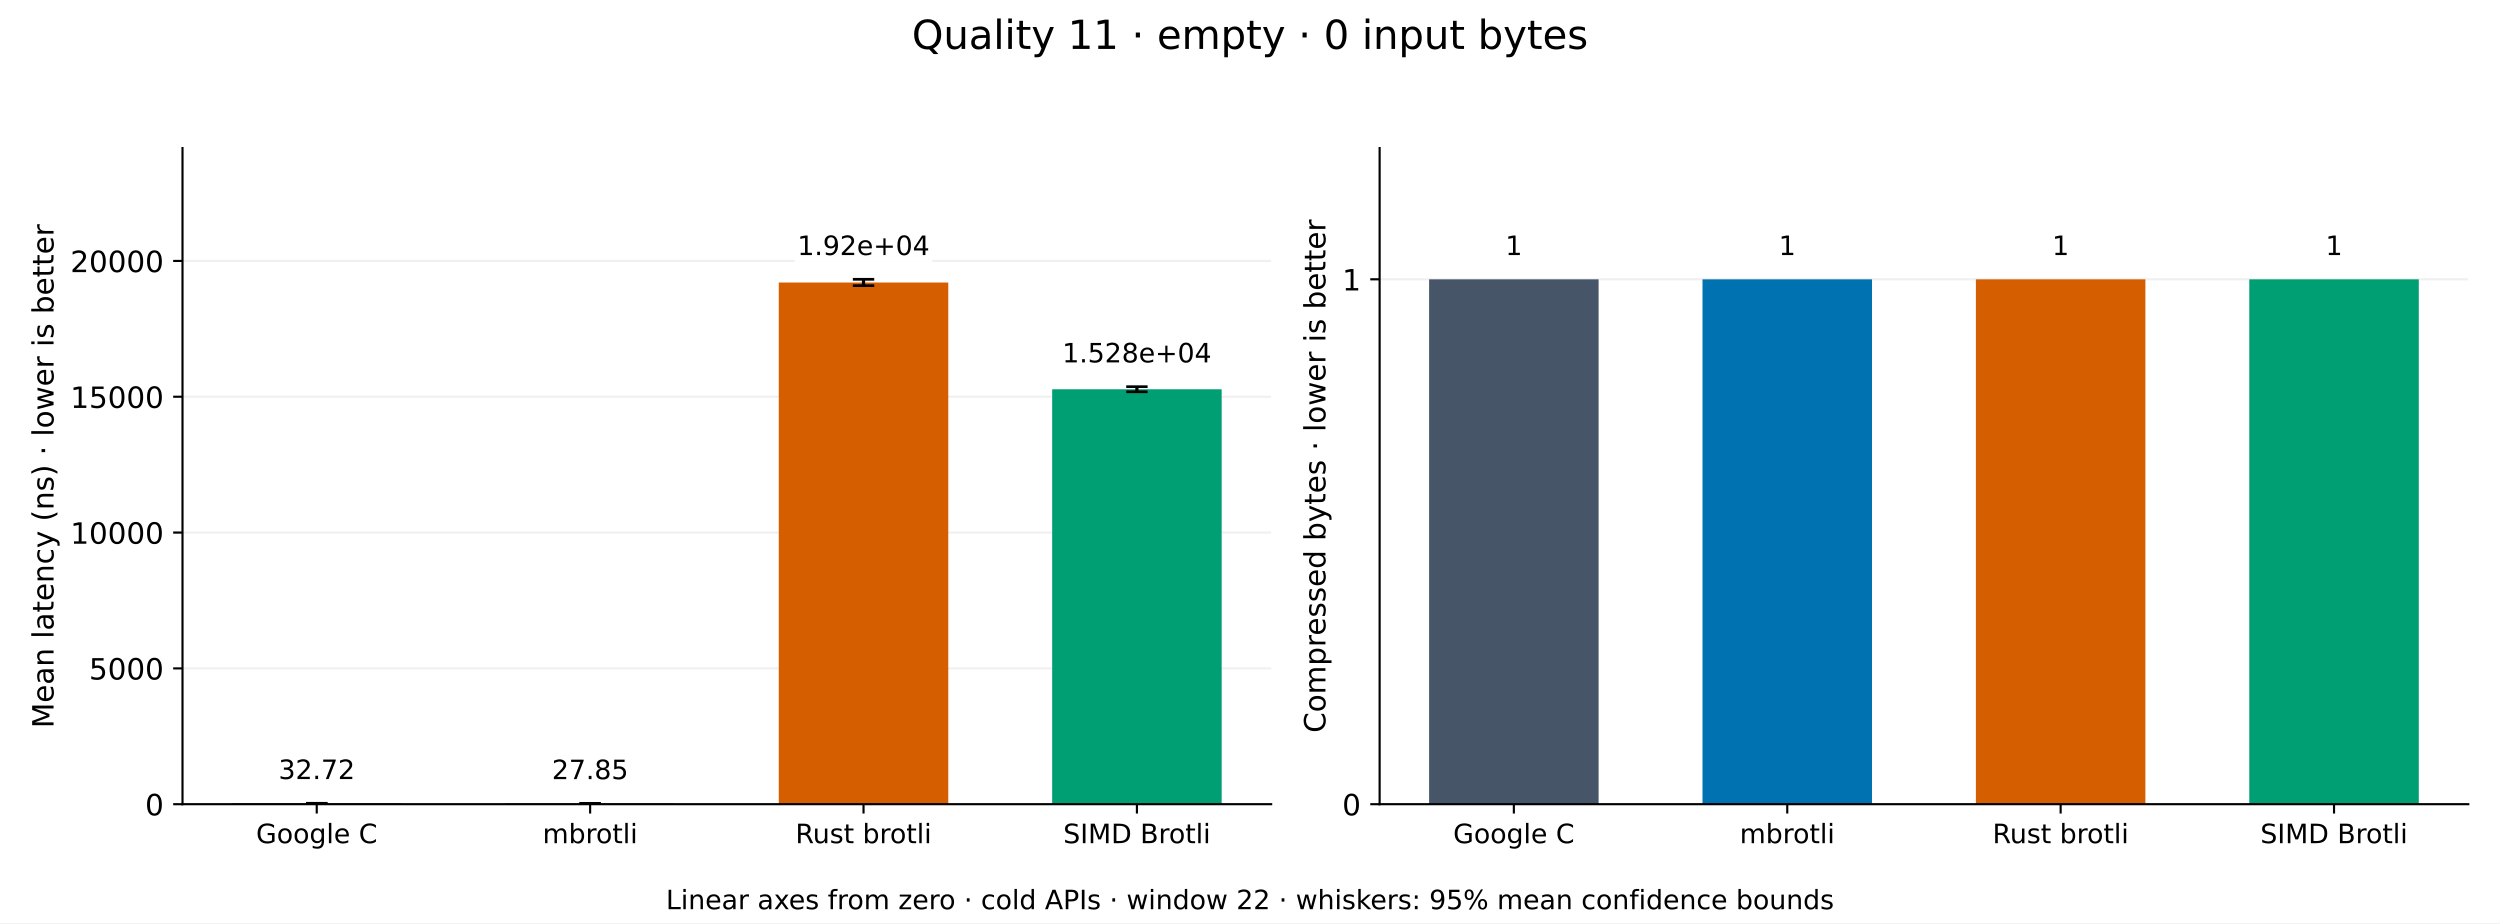
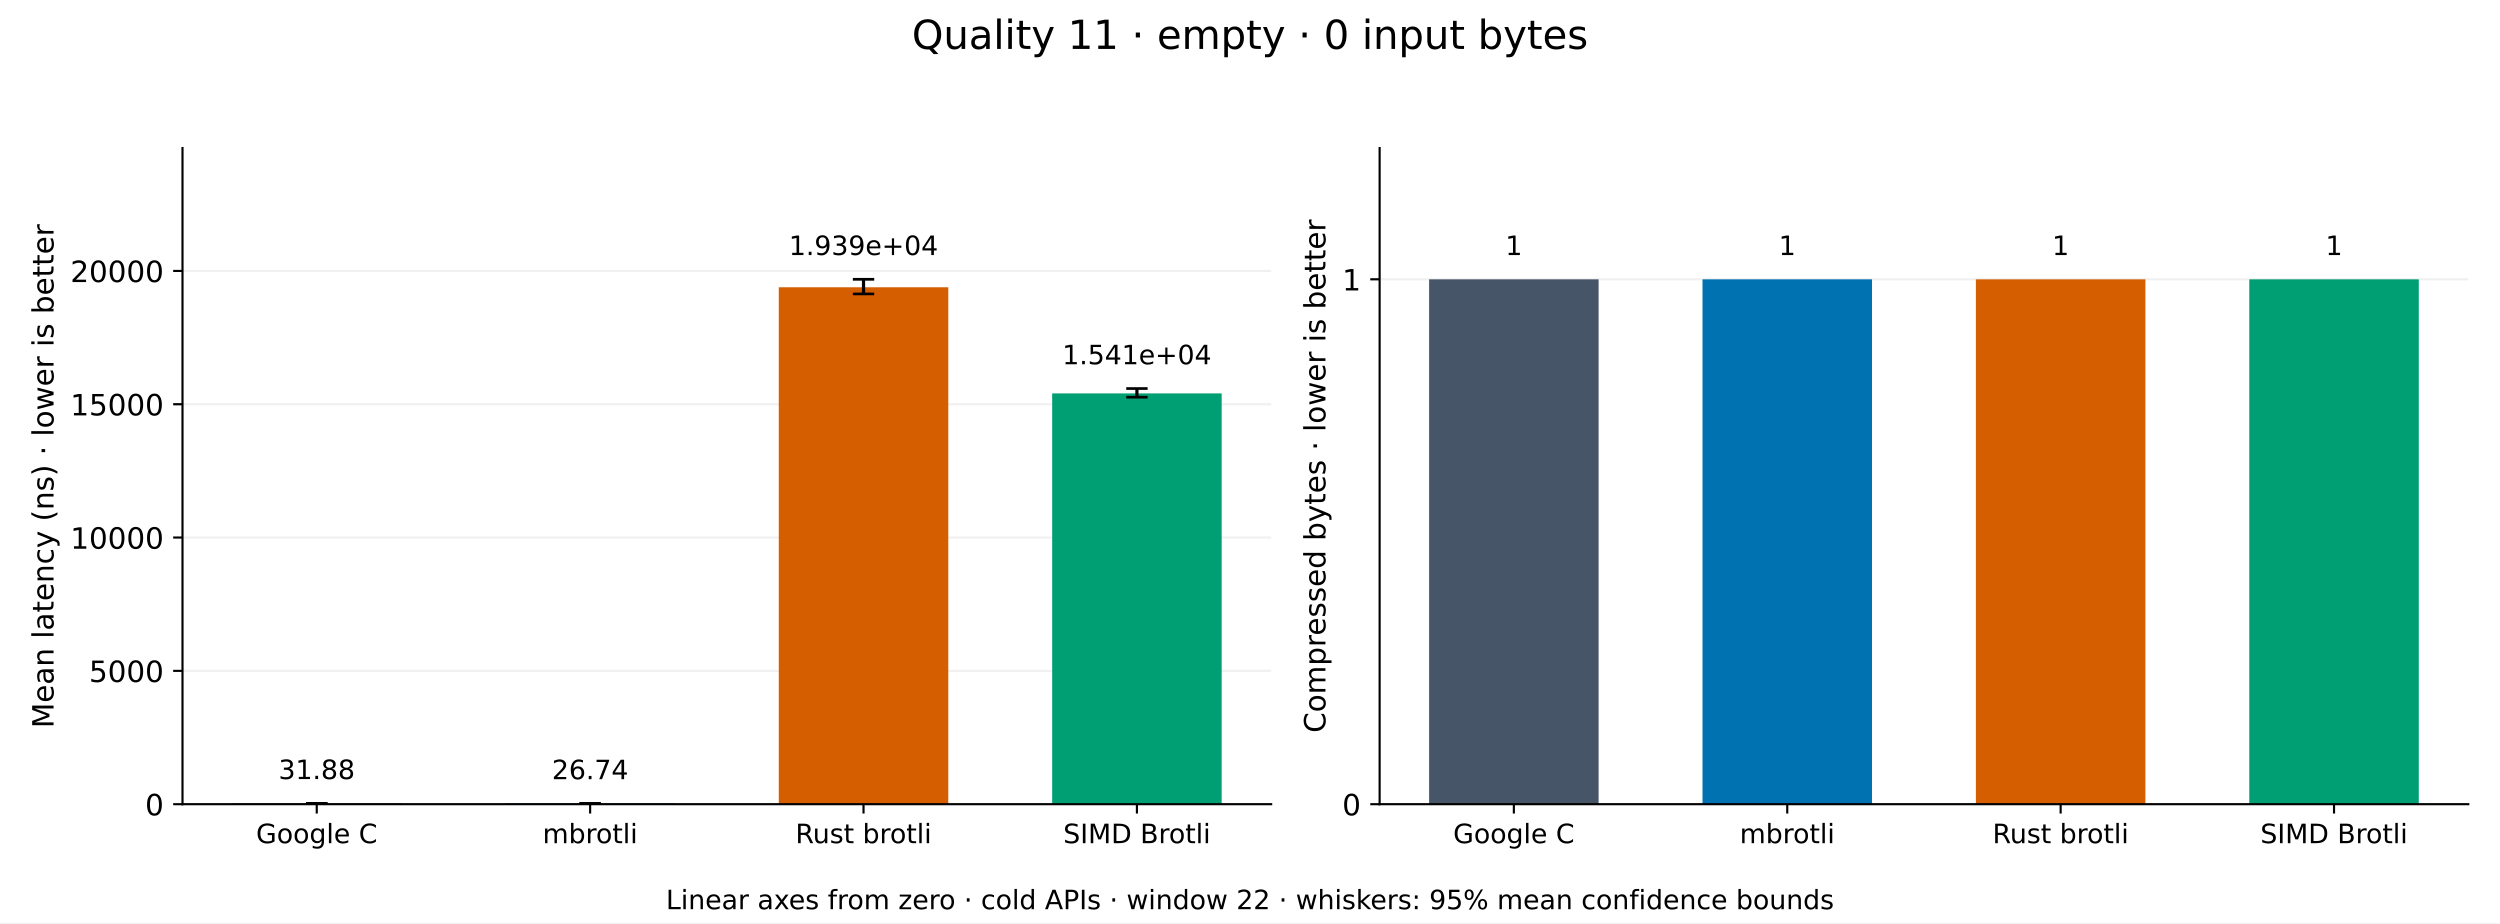
<svg xmlns="http://www.w3.org/2000/svg" xmlns:xlink="http://www.w3.org/1999/xlink" width="936pt" height="345.6pt" viewBox="0 0 936 345.6" version="1.1">
  <defs>
    <style type="text/css">*{stroke-linejoin: round; stroke-linecap: butt}</style>
  </defs>
  <g id="figure_1">
    <g id="patch_1">
      <path d="M 0 345.6 L 936 345.6 L 936 0 L 0 0 z " style="fill: #ffffff" />
    </g>
    <g id="axes_1">
      <g id="patch_2">
        <path d="M 68.33 301.088 L 475.92 301.088 L 475.92 55.44 L 68.33 55.44 z " style="fill: #ffffff" />
      </g>
      <g id="matplotlib.axis_1">
        <g id="xtick_1">
          <g id="line2d_1">
            <defs>
              <path id="m3d63aaa0ea" d="M 0 0 L 0 3.5 " style="stroke: #000000; stroke-width: 0.8" />
            </defs>
            <g>
              <use xlink:href="#m3d63aaa0ea" x="118.588" y="301.088" style="stroke: #000000; stroke-width: 0.8" />
            </g>
          </g>
          <g id="text_1">
            <text style="font-size: 10px; font-family: 'DejaVu Sans', 'Bitstream Vera Sans', 'Computer Modern Sans Serif', 'Lucida Grande', 'Verdana', 'Geneva', 'Lucid', 'Arial', 'Helvetica', 'Avant Garde', sans-serif; text-anchor: middle" x="118.588" y="315.686" transform="rotate(-0 118.5878 315.6864)">Google C</text>
          </g>
        </g>
        <g id="xtick_2">
          <g id="line2d_2">
            <g>
              <use xlink:href="#m3d63aaa0ea" x="220.946" y="301.088" style="stroke: #000000; stroke-width: 0.8" />
            </g>
          </g>
          <g id="text_2">
            <text style="font-size: 10px; font-family: 'DejaVu Sans', 'Bitstream Vera Sans', 'Computer Modern Sans Serif', 'Lucida Grande', 'Verdana', 'Geneva', 'Lucid', 'Arial', 'Helvetica', 'Avant Garde', sans-serif; text-anchor: middle" x="220.946" y="315.686" transform="rotate(-0 220.9459 315.6864)">mbrotli</text>
          </g>
        </g>
        <g id="xtick_3">
          <g id="line2d_3">
            <g>
              <use xlink:href="#m3d63aaa0ea" x="323.304" y="301.088" style="stroke: #000000; stroke-width: 0.8" />
            </g>
          </g>
          <g id="text_3">
            <text style="font-size: 10px; font-family: 'DejaVu Sans', 'Bitstream Vera Sans', 'Computer Modern Sans Serif', 'Lucida Grande', 'Verdana', 'Geneva', 'Lucid', 'Arial', 'Helvetica', 'Avant Garde', sans-serif; text-anchor: middle" x="323.304" y="315.686" transform="rotate(-0 323.3041 315.6864)">Rust brotli</text>
          </g>
        </g>
        <g id="xtick_4">
          <g id="line2d_4">
            <g>
              <use xlink:href="#m3d63aaa0ea" x="425.662" y="301.088" style="stroke: #000000; stroke-width: 0.8" />
            </g>
          </g>
          <g id="text_4">
            <text style="font-size: 10px; font-family: 'DejaVu Sans', 'Bitstream Vera Sans', 'Computer Modern Sans Serif', 'Lucida Grande', 'Verdana', 'Geneva', 'Lucid', 'Arial', 'Helvetica', 'Avant Garde', sans-serif; text-anchor: middle" x="425.662" y="315.686" transform="rotate(-0 425.6622 315.6864)">SIMD Brotli</text>
          </g>
        </g>
      </g>
      <g id="matplotlib.axis_2">
        <g id="ytick_1">
          <g id="line2d_5">
            <path d="M 68.33 301.088 L 475.92 301.088 " clip-path="url(#pfb11f768bd)" style="fill: none; stroke: #b0b0b0; stroke-opacity: 0.18; stroke-width: 0.8; stroke-linecap: square" />
          </g>
          <g id="line2d_6">
            <defs>
              <path id="mb6c034703b" d="M 0 0 L -3.5 0 " style="stroke: #000000; stroke-width: 0.8" />
            </defs>
            <g>
              <use xlink:href="#mb6c034703b" x="68.33" y="301.088" style="stroke: #000000; stroke-width: 0.8" />
            </g>
          </g>
          <g id="text_5">
            <text style="font-size: 11px; font-family: 'DejaVu Sans', 'Bitstream Vera Sans', 'Computer Modern Sans Serif', 'Lucida Grande', 'Verdana', 'Geneva', 'Lucid', 'Arial', 'Helvetica', 'Avant Garde', sans-serif; text-anchor: end" x="61.33" y="305.267" transform="rotate(-0 61.33 305.2671)">0</text>
          </g>
        </g>
        <g id="ytick_2">
          <g id="line2d_7">
-             <path d="M 68.33 250.24 L 475.92 250.24 " clip-path="url(#pfb11f768bd)" style="fill: none; stroke: #b0b0b0; stroke-opacity: 0.18; stroke-width: 0.8; stroke-linecap: square" />
+             <path d="M 68.33 251.174 L 475.92 251.174 " clip-path="url(#pfb11f768bd)" style="fill: none; stroke: #b0b0b0; stroke-opacity: 0.18; stroke-width: 0.8; stroke-linecap: square" />
          </g>
          <g id="line2d_8">
            <g>
-               <use xlink:href="#mb6c034703b" x="68.33" y="250.24" style="stroke: #000000; stroke-width: 0.8" />
+               <use xlink:href="#mb6c034703b" x="68.33" y="251.174" style="stroke: #000000; stroke-width: 0.8" />
            </g>
          </g>
          <g id="text_6">
-             <text style="font-size: 11px; font-family: 'DejaVu Sans', 'Bitstream Vera Sans', 'Computer Modern Sans Serif', 'Lucida Grande', 'Verdana', 'Geneva', 'Lucid', 'Arial', 'Helvetica', 'Avant Garde', sans-serif; text-anchor: end" x="61.33" y="254.419" transform="rotate(-0 61.33 254.4195)">5000</text>
+             <text style="font-size: 11px; font-family: 'DejaVu Sans', 'Bitstream Vera Sans', 'Computer Modern Sans Serif', 'Lucida Grande', 'Verdana', 'Geneva', 'Lucid', 'Arial', 'Helvetica', 'Avant Garde', sans-serif; text-anchor: end" x="61.33" y="255.353" transform="rotate(-0 61.33 255.3531)">5000</text>
          </g>
        </g>
        <g id="ytick_3">
          <g id="line2d_9">
-             <path d="M 68.33 199.393 L 475.92 199.393 " clip-path="url(#pfb11f768bd)" style="fill: none; stroke: #b0b0b0; stroke-opacity: 0.18; stroke-width: 0.8; stroke-linecap: square" />
+             <path d="M 68.33 201.26 L 475.92 201.26 " clip-path="url(#pfb11f768bd)" style="fill: none; stroke: #b0b0b0; stroke-opacity: 0.18; stroke-width: 0.8; stroke-linecap: square" />
          </g>
          <g id="line2d_10">
            <g>
-               <use xlink:href="#mb6c034703b" x="68.33" y="199.393" style="stroke: #000000; stroke-width: 0.8" />
+               <use xlink:href="#mb6c034703b" x="68.33" y="201.26" style="stroke: #000000; stroke-width: 0.8" />
            </g>
          </g>
          <g id="text_7">
-             <text style="font-size: 11px; font-family: 'DejaVu Sans', 'Bitstream Vera Sans', 'Computer Modern Sans Serif', 'Lucida Grande', 'Verdana', 'Geneva', 'Lucid', 'Arial', 'Helvetica', 'Avant Garde', sans-serif; text-anchor: end" x="61.33" y="203.572" transform="rotate(-0 61.33 203.5718)">10000</text>
+             <text style="font-size: 11px; font-family: 'DejaVu Sans', 'Bitstream Vera Sans', 'Computer Modern Sans Serif', 'Lucida Grande', 'Verdana', 'Geneva', 'Lucid', 'Arial', 'Helvetica', 'Avant Garde', sans-serif; text-anchor: end" x="61.33" y="205.439" transform="rotate(-0 61.33 205.439)">10000</text>
          </g>
        </g>
        <g id="ytick_4">
          <g id="line2d_11">
-             <path d="M 68.33 148.545 L 475.92 148.545 " clip-path="url(#pfb11f768bd)" style="fill: none; stroke: #b0b0b0; stroke-opacity: 0.18; stroke-width: 0.8; stroke-linecap: square" />
+             <path d="M 68.33 151.346 L 475.92 151.346 " clip-path="url(#pfb11f768bd)" style="fill: none; stroke: #b0b0b0; stroke-opacity: 0.18; stroke-width: 0.8; stroke-linecap: square" />
          </g>
          <g id="line2d_12">
            <g>
-               <use xlink:href="#mb6c034703b" x="68.33" y="148.545" style="stroke: #000000; stroke-width: 0.8" />
+               <use xlink:href="#mb6c034703b" x="68.33" y="151.346" style="stroke: #000000; stroke-width: 0.8" />
            </g>
          </g>
          <g id="text_8">
-             <text style="font-size: 11px; font-family: 'DejaVu Sans', 'Bitstream Vera Sans', 'Computer Modern Sans Serif', 'Lucida Grande', 'Verdana', 'Geneva', 'Lucid', 'Arial', 'Helvetica', 'Avant Garde', sans-serif; text-anchor: end" x="61.33" y="152.724" transform="rotate(-0 61.33 152.7242)">15000</text>
+             <text style="font-size: 11px; font-family: 'DejaVu Sans', 'Bitstream Vera Sans', 'Computer Modern Sans Serif', 'Lucida Grande', 'Verdana', 'Geneva', 'Lucid', 'Arial', 'Helvetica', 'Avant Garde', sans-serif; text-anchor: end" x="61.33" y="155.525" transform="rotate(-0 61.33 155.5249)">15000</text>
          </g>
        </g>
        <g id="ytick_5">
          <g id="line2d_13">
-             <path d="M 68.33 97.697 L 475.92 97.697 " clip-path="url(#pfb11f768bd)" style="fill: none; stroke: #b0b0b0; stroke-opacity: 0.18; stroke-width: 0.8; stroke-linecap: square" />
+             <path d="M 68.33 101.432 L 475.92 101.432 " clip-path="url(#pfb11f768bd)" style="fill: none; stroke: #b0b0b0; stroke-opacity: 0.18; stroke-width: 0.8; stroke-linecap: square" />
          </g>
          <g id="line2d_14">
            <g>
-               <use xlink:href="#mb6c034703b" x="68.33" y="97.697" style="stroke: #000000; stroke-width: 0.8" />
+               <use xlink:href="#mb6c034703b" x="68.33" y="101.432" style="stroke: #000000; stroke-width: 0.8" />
            </g>
          </g>
          <g id="text_9">
-             <text style="font-size: 11px; font-family: 'DejaVu Sans', 'Bitstream Vera Sans', 'Computer Modern Sans Serif', 'Lucida Grande', 'Verdana', 'Geneva', 'Lucid', 'Arial', 'Helvetica', 'Avant Garde', sans-serif; text-anchor: end" x="61.33" y="101.877" transform="rotate(-0 61.33 101.8765)">20000</text>
+             <text style="font-size: 11px; font-family: 'DejaVu Sans', 'Bitstream Vera Sans', 'Computer Modern Sans Serif', 'Lucida Grande', 'Verdana', 'Geneva', 'Lucid', 'Arial', 'Helvetica', 'Avant Garde', sans-serif; text-anchor: end" x="61.33" y="105.611" transform="rotate(-0 61.33 105.6108)">20000</text>
          </g>
        </g>
        <g id="text_10">
          <text style="font-size: 11px; font-family: 'DejaVu Sans', 'Bitstream Vera Sans', 'Computer Modern Sans Serif', 'Lucida Grande', 'Verdana', 'Geneva', 'Lucid', 'Arial', 'Helvetica', 'Avant Garde', sans-serif; text-anchor: middle" x="20.049" y="178.264" transform="rotate(-90 20.04859 178.264)">Mean latency (ns) · lower is better</text>
        </g>
      </g>
      <g id="patch_3">
-         <path d="M 86.857 301.088 L 150.319 301.088 L 150.319 300.755 L 86.857 300.755 z " clip-path="url(#pfb11f768bd)" style="fill: #475569" />
+         <path d="M 86.857 301.088 L 150.319 301.088 L 150.319 300.77 L 86.857 300.77 z " clip-path="url(#pfb11f768bd)" style="fill: #475569" />
      </g>
      <g id="patch_4">
-         <path d="M 189.215 301.088 L 252.677 301.088 L 252.677 300.805 L 189.215 300.805 z " clip-path="url(#pfb11f768bd)" style="fill: #0072b2" />
+         <path d="M 189.215 301.088 L 252.677 301.088 L 252.677 300.821 L 189.215 300.821 z " clip-path="url(#pfb11f768bd)" style="fill: #0072b2" />
      </g>
      <g id="patch_5">
-         <path d="M 291.573 301.088 L 355.035 301.088 L 355.035 105.79 L 291.573 105.79 z " clip-path="url(#pfb11f768bd)" style="fill: #d55e00" />
+         <path d="M 291.573 301.088 L 355.035 301.088 L 355.035 107.558 L 291.573 107.558 z " clip-path="url(#pfb11f768bd)" style="fill: #d55e00" />
      </g>
      <g id="patch_6">
-         <path d="M 393.931 301.088 L 457.393 301.088 L 457.393 145.743 L 393.931 145.743 z " clip-path="url(#pfb11f768bd)" style="fill: #009e73" />
+         <path d="M 393.931 301.088 L 457.393 301.088 L 457.393 147.29 L 393.931 147.29 z " clip-path="url(#pfb11f768bd)" style="fill: #009e73" />
      </g>
      <g id="LineCollection_1">
-         <path d="M 118.588 300.759 L 118.588 300.751 " clip-path="url(#pfb11f768bd)" style="fill: none; stroke: #000000; stroke-width: 1.2" />
-         <path d="M 220.946 300.809 L 220.946 300.8 " clip-path="url(#pfb11f768bd)" style="fill: none; stroke: #000000; stroke-width: 1.2" />
-         <path d="M 323.304 106.959 L 323.304 104.57 " clip-path="url(#pfb11f768bd)" style="fill: none; stroke: #000000; stroke-width: 1.2" />
-         <path d="M 425.662 146.688 L 425.662 144.77 " clip-path="url(#pfb11f768bd)" style="fill: none; stroke: #000000; stroke-width: 1.2" />
+         <path d="M 118.588 300.772 L 118.588 300.767 " clip-path="url(#pfb11f768bd)" style="fill: none; stroke: #000000; stroke-width: 1.2" />
+         <path d="M 220.946 300.825 L 220.946 300.817 " clip-path="url(#pfb11f768bd)" style="fill: none; stroke: #000000; stroke-width: 1.2" />
+         <path d="M 323.304 110.056 L 323.304 104.57 " clip-path="url(#pfb11f768bd)" style="fill: none; stroke: #000000; stroke-width: 1.2" />
+         <path d="M 425.662 148.711 L 425.662 145.457 " clip-path="url(#pfb11f768bd)" style="fill: none; stroke: #000000; stroke-width: 1.2" />
      </g>
      <g id="line2d_15">
        <defs>
          <path id="ma4d3aa00d3" d="M 4 0 L -4 -0 " style="stroke: #000000" />
        </defs>
        <g clip-path="url(#pfb11f768bd)">
-           <use xlink:href="#ma4d3aa00d3" x="118.588" y="300.759" style="fill: #1f77b4; stroke: #000000" />
-           <use xlink:href="#ma4d3aa00d3" x="220.946" y="300.809" style="fill: #1f77b4; stroke: #000000" />
-           <use xlink:href="#ma4d3aa00d3" x="323.304" y="106.959" style="fill: #1f77b4; stroke: #000000" />
-           <use xlink:href="#ma4d3aa00d3" x="425.662" y="146.688" style="fill: #1f77b4; stroke: #000000" />
+           <use xlink:href="#ma4d3aa00d3" x="118.588" y="300.772" style="fill: #1f77b4; stroke: #000000" />
+           <use xlink:href="#ma4d3aa00d3" x="220.946" y="300.825" style="fill: #1f77b4; stroke: #000000" />
+           <use xlink:href="#ma4d3aa00d3" x="323.304" y="110.056" style="fill: #1f77b4; stroke: #000000" />
+           <use xlink:href="#ma4d3aa00d3" x="425.662" y="148.711" style="fill: #1f77b4; stroke: #000000" />
        </g>
      </g>
      <g id="line2d_16">
        <g clip-path="url(#pfb11f768bd)">
-           <use xlink:href="#ma4d3aa00d3" x="118.588" y="300.751" style="fill: #1f77b4; stroke: #000000" />
-           <use xlink:href="#ma4d3aa00d3" x="220.946" y="300.8" style="fill: #1f77b4; stroke: #000000" />
+           <use xlink:href="#ma4d3aa00d3" x="118.588" y="300.767" style="fill: #1f77b4; stroke: #000000" />
+           <use xlink:href="#ma4d3aa00d3" x="220.946" y="300.817" style="fill: #1f77b4; stroke: #000000" />
          <use xlink:href="#ma4d3aa00d3" x="323.304" y="104.57" style="fill: #1f77b4; stroke: #000000" />
-           <use xlink:href="#ma4d3aa00d3" x="425.662" y="144.77" style="fill: #1f77b4; stroke: #000000" />
+           <use xlink:href="#ma4d3aa00d3" x="425.662" y="145.457" style="fill: #1f77b4; stroke: #000000" />
        </g>
      </g>
      <g id="patch_7">
        <path d="M 68.33 301.088 L 68.33 55.44 " style="fill: none; stroke: #000000; stroke-width: 0.8; stroke-linejoin: miter; stroke-linecap: square" />
      </g>
      <g id="patch_8">
        <path d="M 68.33 301.088 L 475.92 301.088 " style="fill: none; stroke: #000000; stroke-width: 0.8; stroke-linejoin: miter; stroke-linecap: square" />
      </g>
      <g id="text_11">
        <g id="patch_9">
-           <path d="M 103.274 294.751 L 133.902 294.751 L 133.902 283.073 L 103.274 283.073 z " style="fill: #ffffff; opacity: 0.9" />
-         </g>
-         <text style="font-size: 10px; font-family: 'DejaVu Sans', 'Bitstream Vera Sans', 'Computer Modern Sans Serif', 'Lucida Grande', 'Verdana', 'Geneva', 'Lucid', 'Arial', 'Helvetica', 'Avant Garde', sans-serif; text-anchor: middle" x="118.588" y="291.672" transform="rotate(-0 118.5878 291.6717)">32.72</text>
+           <path d="M 103.274 294.767 L 133.902 294.767 L 133.902 283.089 L 103.274 283.089 z " style="fill: #ffffff; opacity: 0.9" />
+         </g>
+         <text style="font-size: 10px; font-family: 'DejaVu Sans', 'Bitstream Vera Sans', 'Computer Modern Sans Serif', 'Lucida Grande', 'Verdana', 'Geneva', 'Lucid', 'Arial', 'Helvetica', 'Avant Garde', sans-serif; text-anchor: middle" x="118.588" y="291.687" transform="rotate(-0 118.5878 291.6874)">31.88</text>
      </g>
      <g id="text_12">
        <g id="patch_10">
-           <path d="M 205.632 294.8 L 236.26 294.8 L 236.26 283.122 L 205.632 283.122 z " style="fill: #ffffff; opacity: 0.9" />
-         </g>
-         <text style="font-size: 10px; font-family: 'DejaVu Sans', 'Bitstream Vera Sans', 'Computer Modern Sans Serif', 'Lucida Grande', 'Verdana', 'Geneva', 'Lucid', 'Arial', 'Helvetica', 'Avant Garde', sans-serif; text-anchor: middle" x="220.946" y="291.72" transform="rotate(-0 220.9459 291.7204)">27.85</text>
+           <path d="M 205.632 294.817 L 236.26 294.817 L 236.26 283.139 L 205.632 283.139 z " style="fill: #ffffff; opacity: 0.9" />
+         </g>
+         <text style="font-size: 10px; font-family: 'DejaVu Sans', 'Bitstream Vera Sans', 'Computer Modern Sans Serif', 'Lucida Grande', 'Verdana', 'Geneva', 'Lucid', 'Arial', 'Helvetica', 'Avant Garde', sans-serif; text-anchor: middle" x="220.946" y="291.737" transform="rotate(-0 220.9459 291.7371)">26.74</text>
      </g>
      <g id="text_13">
        <g id="patch_11">
-           <path d="M 297.542 98.57 L 349.066 98.57 L 349.066 86.891 L 297.542 86.891 z " style="fill: #ffffff; opacity: 0.9" />
-         </g>
-         <text style="font-size: 10px; font-family: 'DejaVu Sans', 'Bitstream Vera Sans', 'Computer Modern Sans Serif', 'Lucida Grande', 'Verdana', 'Geneva', 'Lucid', 'Arial', 'Helvetica', 'Avant Garde', sans-serif; text-anchor: middle" x="323.304" y="95.49" transform="rotate(-0 323.3041 95.48991)">1.92e+04</text>
+           <path d="M 294.361 98.57 L 352.247 98.57 L 352.247 86.891 L 294.361 86.891 z " style="fill: #ffffff; opacity: 0.9" />
+         </g>
+         <text style="font-size: 10px; font-family: 'DejaVu Sans', 'Bitstream Vera Sans', 'Computer Modern Sans Serif', 'Lucida Grande', 'Verdana', 'Geneva', 'Lucid', 'Arial', 'Helvetica', 'Avant Garde', sans-serif; text-anchor: middle" x="323.304" y="95.49" transform="rotate(-0 323.3041 95.48991)">1.939e+04</text>
      </g>
      <g id="text_14">
        <g id="patch_12">
-           <path d="M 396.719 138.77 L 454.605 138.77 L 454.605 127.092 L 396.719 127.092 z " style="fill: #ffffff; opacity: 0.9" />
-         </g>
-         <text style="font-size: 10px; font-family: 'DejaVu Sans', 'Bitstream Vera Sans', 'Computer Modern Sans Serif', 'Lucida Grande', 'Verdana', 'Geneva', 'Lucid', 'Arial', 'Helvetica', 'Avant Garde', sans-serif; text-anchor: middle" x="425.662" y="135.69" transform="rotate(-0 425.6622 135.6901)">1.528e+04</text>
+           <path d="M 396.719 139.457 L 454.605 139.457 L 454.605 127.779 L 396.719 127.779 z " style="fill: #ffffff; opacity: 0.9" />
+         </g>
+         <text style="font-size: 10px; font-family: 'DejaVu Sans', 'Bitstream Vera Sans', 'Computer Modern Sans Serif', 'Lucida Grande', 'Verdana', 'Geneva', 'Lucid', 'Arial', 'Helvetica', 'Avant Garde', sans-serif; text-anchor: middle" x="425.662" y="136.378" transform="rotate(-0 425.6622 136.3778)">1.541e+04</text>
      </g>
    </g>
    <g id="axes_2">
      <g id="patch_13">
        <path d="M 516.53 301.088 L 924.12 301.088 L 924.12 55.44 L 516.53 55.44 z " style="fill: #ffffff" />
      </g>
      <g id="matplotlib.axis_3">
        <g id="xtick_5">
          <g id="line2d_17">
            <g>
              <use xlink:href="#m3d63aaa0ea" x="566.788" y="301.088" style="stroke: #000000; stroke-width: 0.8" />
            </g>
          </g>
          <g id="text_15">
            <text style="font-size: 10px; font-family: 'DejaVu Sans', 'Bitstream Vera Sans', 'Computer Modern Sans Serif', 'Lucida Grande', 'Verdana', 'Geneva', 'Lucid', 'Arial', 'Helvetica', 'Avant Garde', sans-serif; text-anchor: middle" x="566.788" y="315.686" transform="rotate(-0 566.7878 315.6864)">Google C</text>
          </g>
        </g>
        <g id="xtick_6">
          <g id="line2d_18">
            <g>
              <use xlink:href="#m3d63aaa0ea" x="669.146" y="301.088" style="stroke: #000000; stroke-width: 0.8" />
            </g>
          </g>
          <g id="text_16">
            <text style="font-size: 10px; font-family: 'DejaVu Sans', 'Bitstream Vera Sans', 'Computer Modern Sans Serif', 'Lucida Grande', 'Verdana', 'Geneva', 'Lucid', 'Arial', 'Helvetica', 'Avant Garde', sans-serif; text-anchor: middle" x="669.146" y="315.686" transform="rotate(-0 669.1459 315.6864)">mbrotli</text>
          </g>
        </g>
        <g id="xtick_7">
          <g id="line2d_19">
            <g>
              <use xlink:href="#m3d63aaa0ea" x="771.504" y="301.088" style="stroke: #000000; stroke-width: 0.8" />
            </g>
          </g>
          <g id="text_17">
            <text style="font-size: 10px; font-family: 'DejaVu Sans', 'Bitstream Vera Sans', 'Computer Modern Sans Serif', 'Lucida Grande', 'Verdana', 'Geneva', 'Lucid', 'Arial', 'Helvetica', 'Avant Garde', sans-serif; text-anchor: middle" x="771.504" y="315.686" transform="rotate(-0 771.5041 315.6864)">Rust brotli</text>
          </g>
        </g>
        <g id="xtick_8">
          <g id="line2d_20">
            <g>
              <use xlink:href="#m3d63aaa0ea" x="873.862" y="301.088" style="stroke: #000000; stroke-width: 0.8" />
            </g>
          </g>
          <g id="text_18">
            <text style="font-size: 10px; font-family: 'DejaVu Sans', 'Bitstream Vera Sans', 'Computer Modern Sans Serif', 'Lucida Grande', 'Verdana', 'Geneva', 'Lucid', 'Arial', 'Helvetica', 'Avant Garde', sans-serif; text-anchor: middle" x="873.862" y="315.686" transform="rotate(-0 873.8622 315.6864)">SIMD Brotli</text>
          </g>
        </g>
      </g>
      <g id="matplotlib.axis_4">
        <g id="ytick_6">
          <g id="line2d_21">
            <path d="M 516.53 301.088 L 924.12 301.088 " clip-path="url(#pd983b59cca)" style="fill: none; stroke: #b0b0b0; stroke-opacity: 0.18; stroke-width: 0.8; stroke-linecap: square" />
          </g>
          <g id="line2d_22">
            <g>
              <use xlink:href="#mb6c034703b" x="516.53" y="301.088" style="stroke: #000000; stroke-width: 0.8" />
            </g>
          </g>
          <g id="text_19">
            <text style="font-size: 11px; font-family: 'DejaVu Sans', 'Bitstream Vera Sans', 'Computer Modern Sans Serif', 'Lucida Grande', 'Verdana', 'Geneva', 'Lucid', 'Arial', 'Helvetica', 'Avant Garde', sans-serif; text-anchor: end" x="509.53" y="305.267" transform="rotate(-0 509.53 305.2671)">0</text>
          </g>
        </g>
        <g id="ytick_7">
          <g id="line2d_23">
            <path d="M 516.53 104.57 L 924.12 104.57 " clip-path="url(#pd983b59cca)" style="fill: none; stroke: #b0b0b0; stroke-opacity: 0.18; stroke-width: 0.8; stroke-linecap: square" />
          </g>
          <g id="line2d_24">
            <g>
              <use xlink:href="#mb6c034703b" x="516.53" y="104.57" style="stroke: #000000; stroke-width: 0.8" />
            </g>
          </g>
          <g id="text_20">
            <text style="font-size: 11px; font-family: 'DejaVu Sans', 'Bitstream Vera Sans', 'Computer Modern Sans Serif', 'Lucida Grande', 'Verdana', 'Geneva', 'Lucid', 'Arial', 'Helvetica', 'Avant Garde', sans-serif; text-anchor: end" x="509.53" y="108.749" transform="rotate(-0 509.53 108.7487)">1</text>
          </g>
        </g>
        <g id="text_21">
          <text style="font-size: 11px; font-family: 'DejaVu Sans', 'Bitstream Vera Sans', 'Computer Modern Sans Serif', 'Lucida Grande', 'Verdana', 'Geneva', 'Lucid', 'Arial', 'Helvetica', 'Avant Garde', sans-serif; text-anchor: middle" x="496.244" y="178.264" transform="rotate(-90 496.2436 178.264)">Compressed bytes · lower is better</text>
        </g>
      </g>
      <g id="patch_14">
        <path d="M 535.057 301.088 L 598.519 301.088 L 598.519 104.57 L 535.057 104.57 z " clip-path="url(#pd983b59cca)" style="fill: #475569" />
      </g>
      <g id="patch_15">
        <path d="M 637.415 301.088 L 700.877 301.088 L 700.877 104.57 L 637.415 104.57 z " clip-path="url(#pd983b59cca)" style="fill: #0072b2" />
      </g>
      <g id="patch_16">
        <path d="M 739.773 301.088 L 803.235 301.088 L 803.235 104.57 L 739.773 104.57 z " clip-path="url(#pd983b59cca)" style="fill: #d55e00" />
      </g>
      <g id="patch_17">
        <path d="M 842.131 301.088 L 905.593 301.088 L 905.593 104.57 L 842.131 104.57 z " clip-path="url(#pd983b59cca)" style="fill: #009e73" />
      </g>
      <g id="patch_18">
        <path d="M 516.53 301.088 L 516.53 55.44 " style="fill: none; stroke: #000000; stroke-width: 0.8; stroke-linejoin: miter; stroke-linecap: square" />
      </g>
      <g id="patch_19">
        <path d="M 516.53 301.088 L 924.12 301.088 " style="fill: none; stroke: #000000; stroke-width: 0.8; stroke-linejoin: miter; stroke-linecap: square" />
      </g>
      <g id="text_22">
        <g id="patch_20">
          <path d="M 562.607 98.57 L 570.969 98.57 L 570.969 86.891 L 562.607 86.891 z " style="fill: #ffffff; opacity: 0.9" />
        </g>
        <text style="font-size: 10px; font-family: 'DejaVu Sans', 'Bitstream Vera Sans', 'Computer Modern Sans Serif', 'Lucida Grande', 'Verdana', 'Geneva', 'Lucid', 'Arial', 'Helvetica', 'Avant Garde', sans-serif; text-anchor: middle" x="566.788" y="95.49" transform="rotate(-0 566.7878 95.48991)">1</text>
      </g>
      <g id="text_23">
        <g id="patch_21">
          <path d="M 664.965 98.57 L 673.327 98.57 L 673.327 86.891 L 664.965 86.891 z " style="fill: #ffffff; opacity: 0.9" />
        </g>
        <text style="font-size: 10px; font-family: 'DejaVu Sans', 'Bitstream Vera Sans', 'Computer Modern Sans Serif', 'Lucida Grande', 'Verdana', 'Geneva', 'Lucid', 'Arial', 'Helvetica', 'Avant Garde', sans-serif; text-anchor: middle" x="669.146" y="95.49" transform="rotate(-0 669.1459 95.48991)">1</text>
      </g>
      <g id="text_24">
        <g id="patch_22">
          <path d="M 767.323 98.57 L 775.685 98.57 L 775.685 86.891 L 767.323 86.891 z " style="fill: #ffffff; opacity: 0.9" />
        </g>
        <text style="font-size: 10px; font-family: 'DejaVu Sans', 'Bitstream Vera Sans', 'Computer Modern Sans Serif', 'Lucida Grande', 'Verdana', 'Geneva', 'Lucid', 'Arial', 'Helvetica', 'Avant Garde', sans-serif; text-anchor: middle" x="771.504" y="95.49" transform="rotate(-0 771.5041 95.48991)">1</text>
      </g>
      <g id="text_25">
        <g id="patch_23">
          <path d="M 869.681 98.57 L 878.043 98.57 L 878.043 86.891 L 869.681 86.891 z " style="fill: #ffffff; opacity: 0.9" />
        </g>
        <text style="font-size: 10px; font-family: 'DejaVu Sans', 'Bitstream Vera Sans', 'Computer Modern Sans Serif', 'Lucida Grande', 'Verdana', 'Geneva', 'Lucid', 'Arial', 'Helvetica', 'Avant Garde', sans-serif; text-anchor: middle" x="873.862" y="95.49" transform="rotate(-0 873.8622 95.48991)">1</text>
      </g>
    </g>
    <g id="text_26">
      <text style="font-size: 15px; font-family: 'DejaVu Sans', 'Bitstream Vera Sans', 'Computer Modern Sans Serif', 'Lucida Grande', 'Verdana', 'Geneva', 'Lucid', 'Arial', 'Helvetica', 'Avant Garde', sans-serif; text-anchor: middle" x="468" y="18.31" transform="rotate(-0 468 18.30966)">Quality 11 · empty · 0 input bytes</text>
    </g>
    <g id="text_27">
      <text style="font-size: 10px; font-family: 'DejaVu Sans', 'Bitstream Vera Sans', 'Computer Modern Sans Serif', 'Lucida Grande', 'Verdana', 'Geneva', 'Lucid', 'Arial', 'Helvetica', 'Avant Garde', sans-serif; text-anchor: middle" x="468" y="340.416" transform="rotate(-0 468 340.416)">Linear axes from zero · cold APIs · window 22 · whiskers: 95% mean confidence bounds</text>
    </g>
  </g>
  <defs>
    <clipPath id="pfb11f768bd">
      <rect x="68.33" y="55.44" width="407.59" height="245.648" />
    </clipPath>
    <clipPath id="pd983b59cca">
      <rect x="516.53" y="55.44" width="407.59" height="245.648" />
    </clipPath>
  </defs>
</svg>
